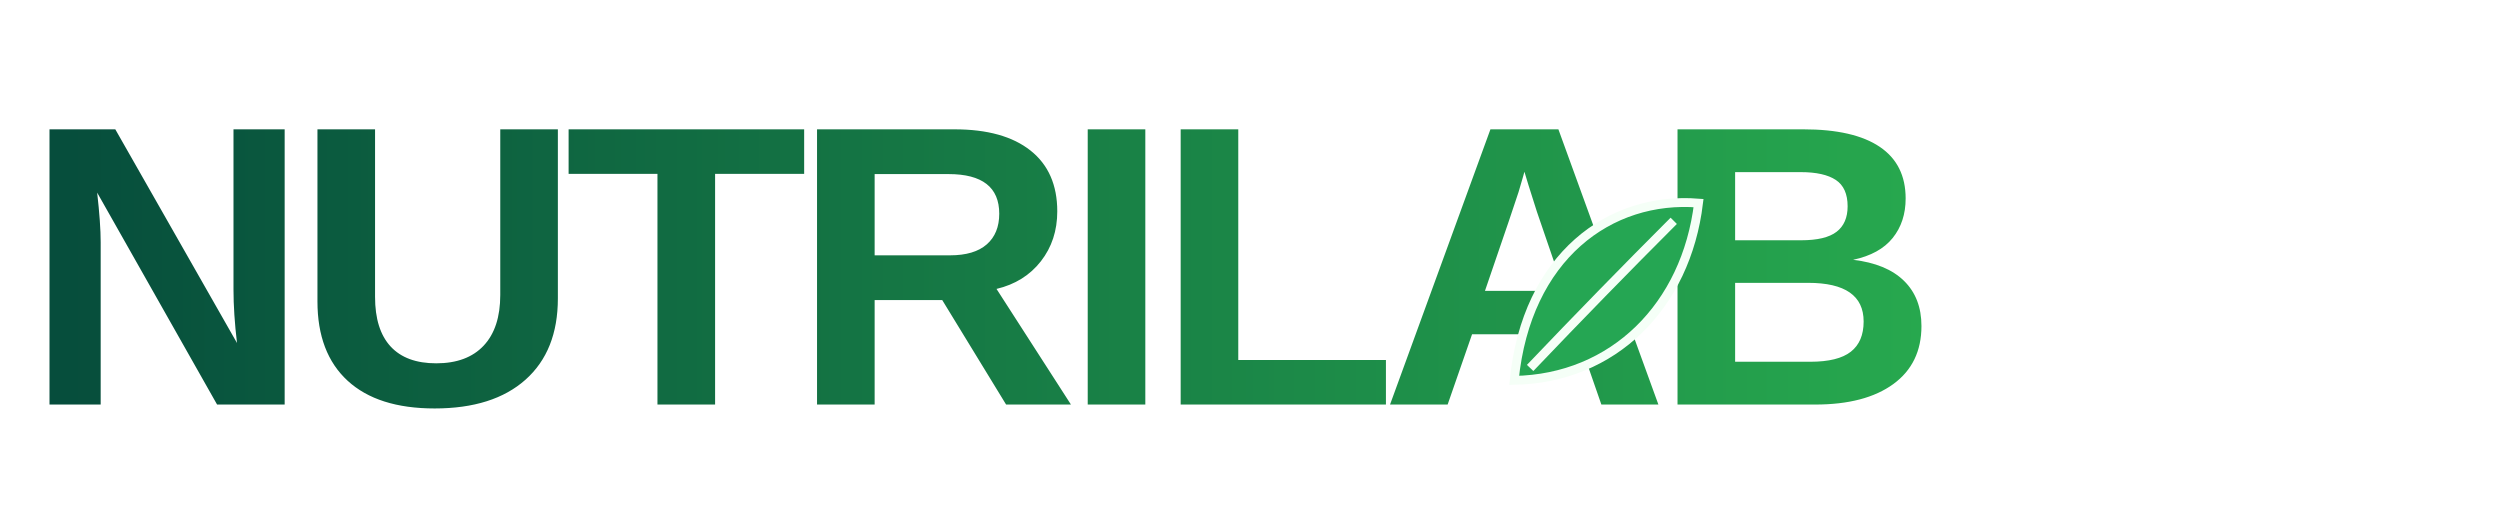
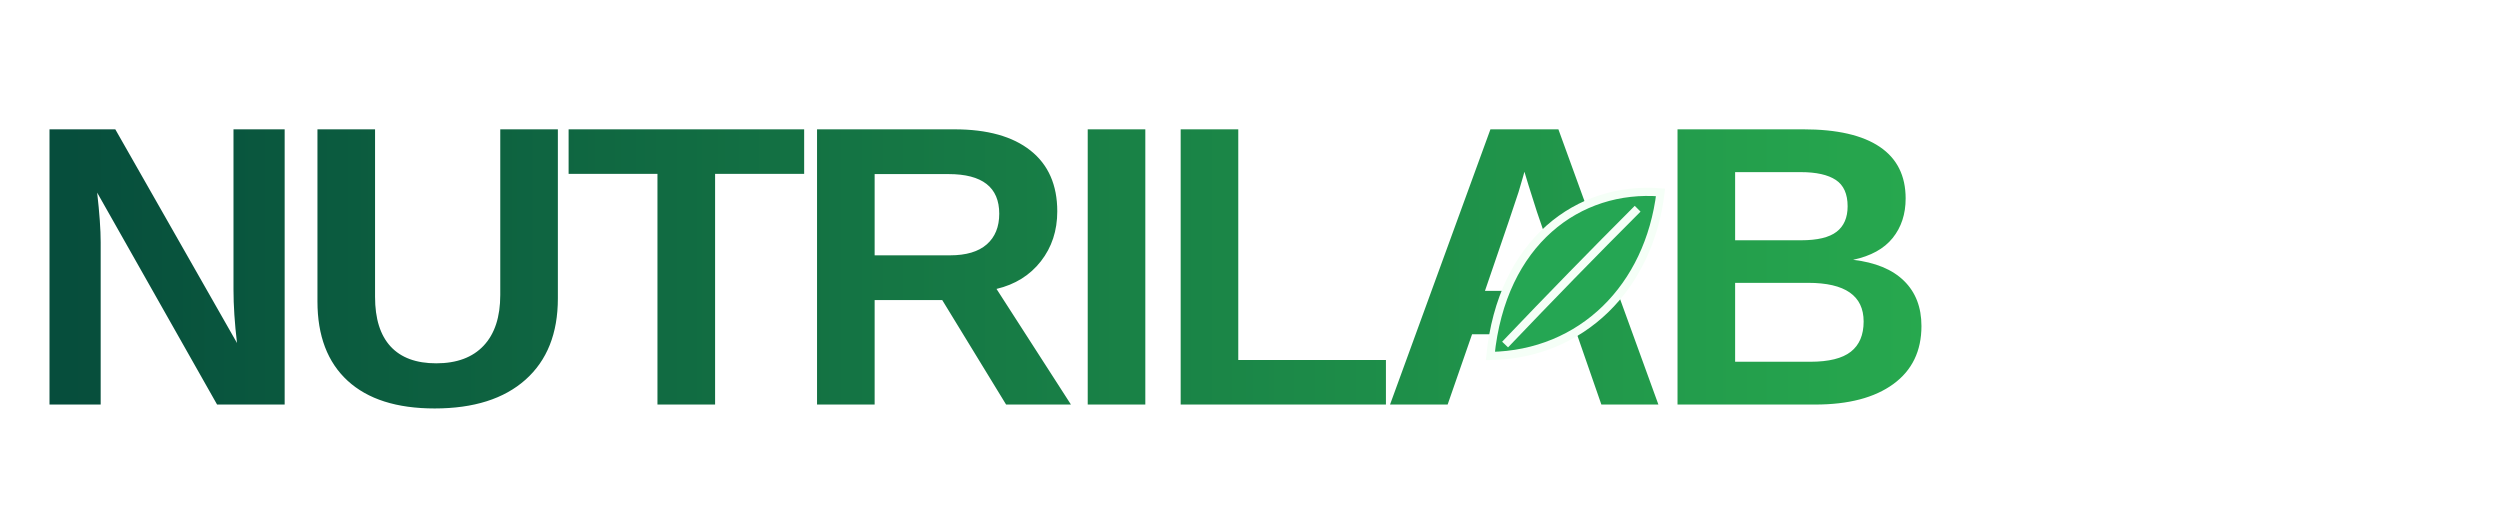
<svg xmlns="http://www.w3.org/2000/svg" viewBox="0 0 1100 230">
  <defs>
    <linearGradient id="g">
      <stop stop-color="#064D3C" />
      <stop offset="1" stop-color="#27A84E" />
    </linearGradient>
  </defs>
  <g id="wordmark">
    <text x="10" y="178" font-family="Arial,Helvetica,sans-serif" font-size="176" font-weight="800" letter-spacing="-8" fill="url(#g)">NUTRILAB</text>
-     <g transform="translate(660 80) scale(.78)">
+     <g transform="translate(650 76) scale(.72)">
      <path d="M8 112C15 42 62 8 112 12C105 70 64 111 8 112Z" fill="#25A653" stroke="#F5FFF7" stroke-width="5" />
      <path d="M17 105Q58 62 98 22" stroke="#F5FFF7" stroke-width="5" fill="none" />
    </g>
  </g>
</svg>
